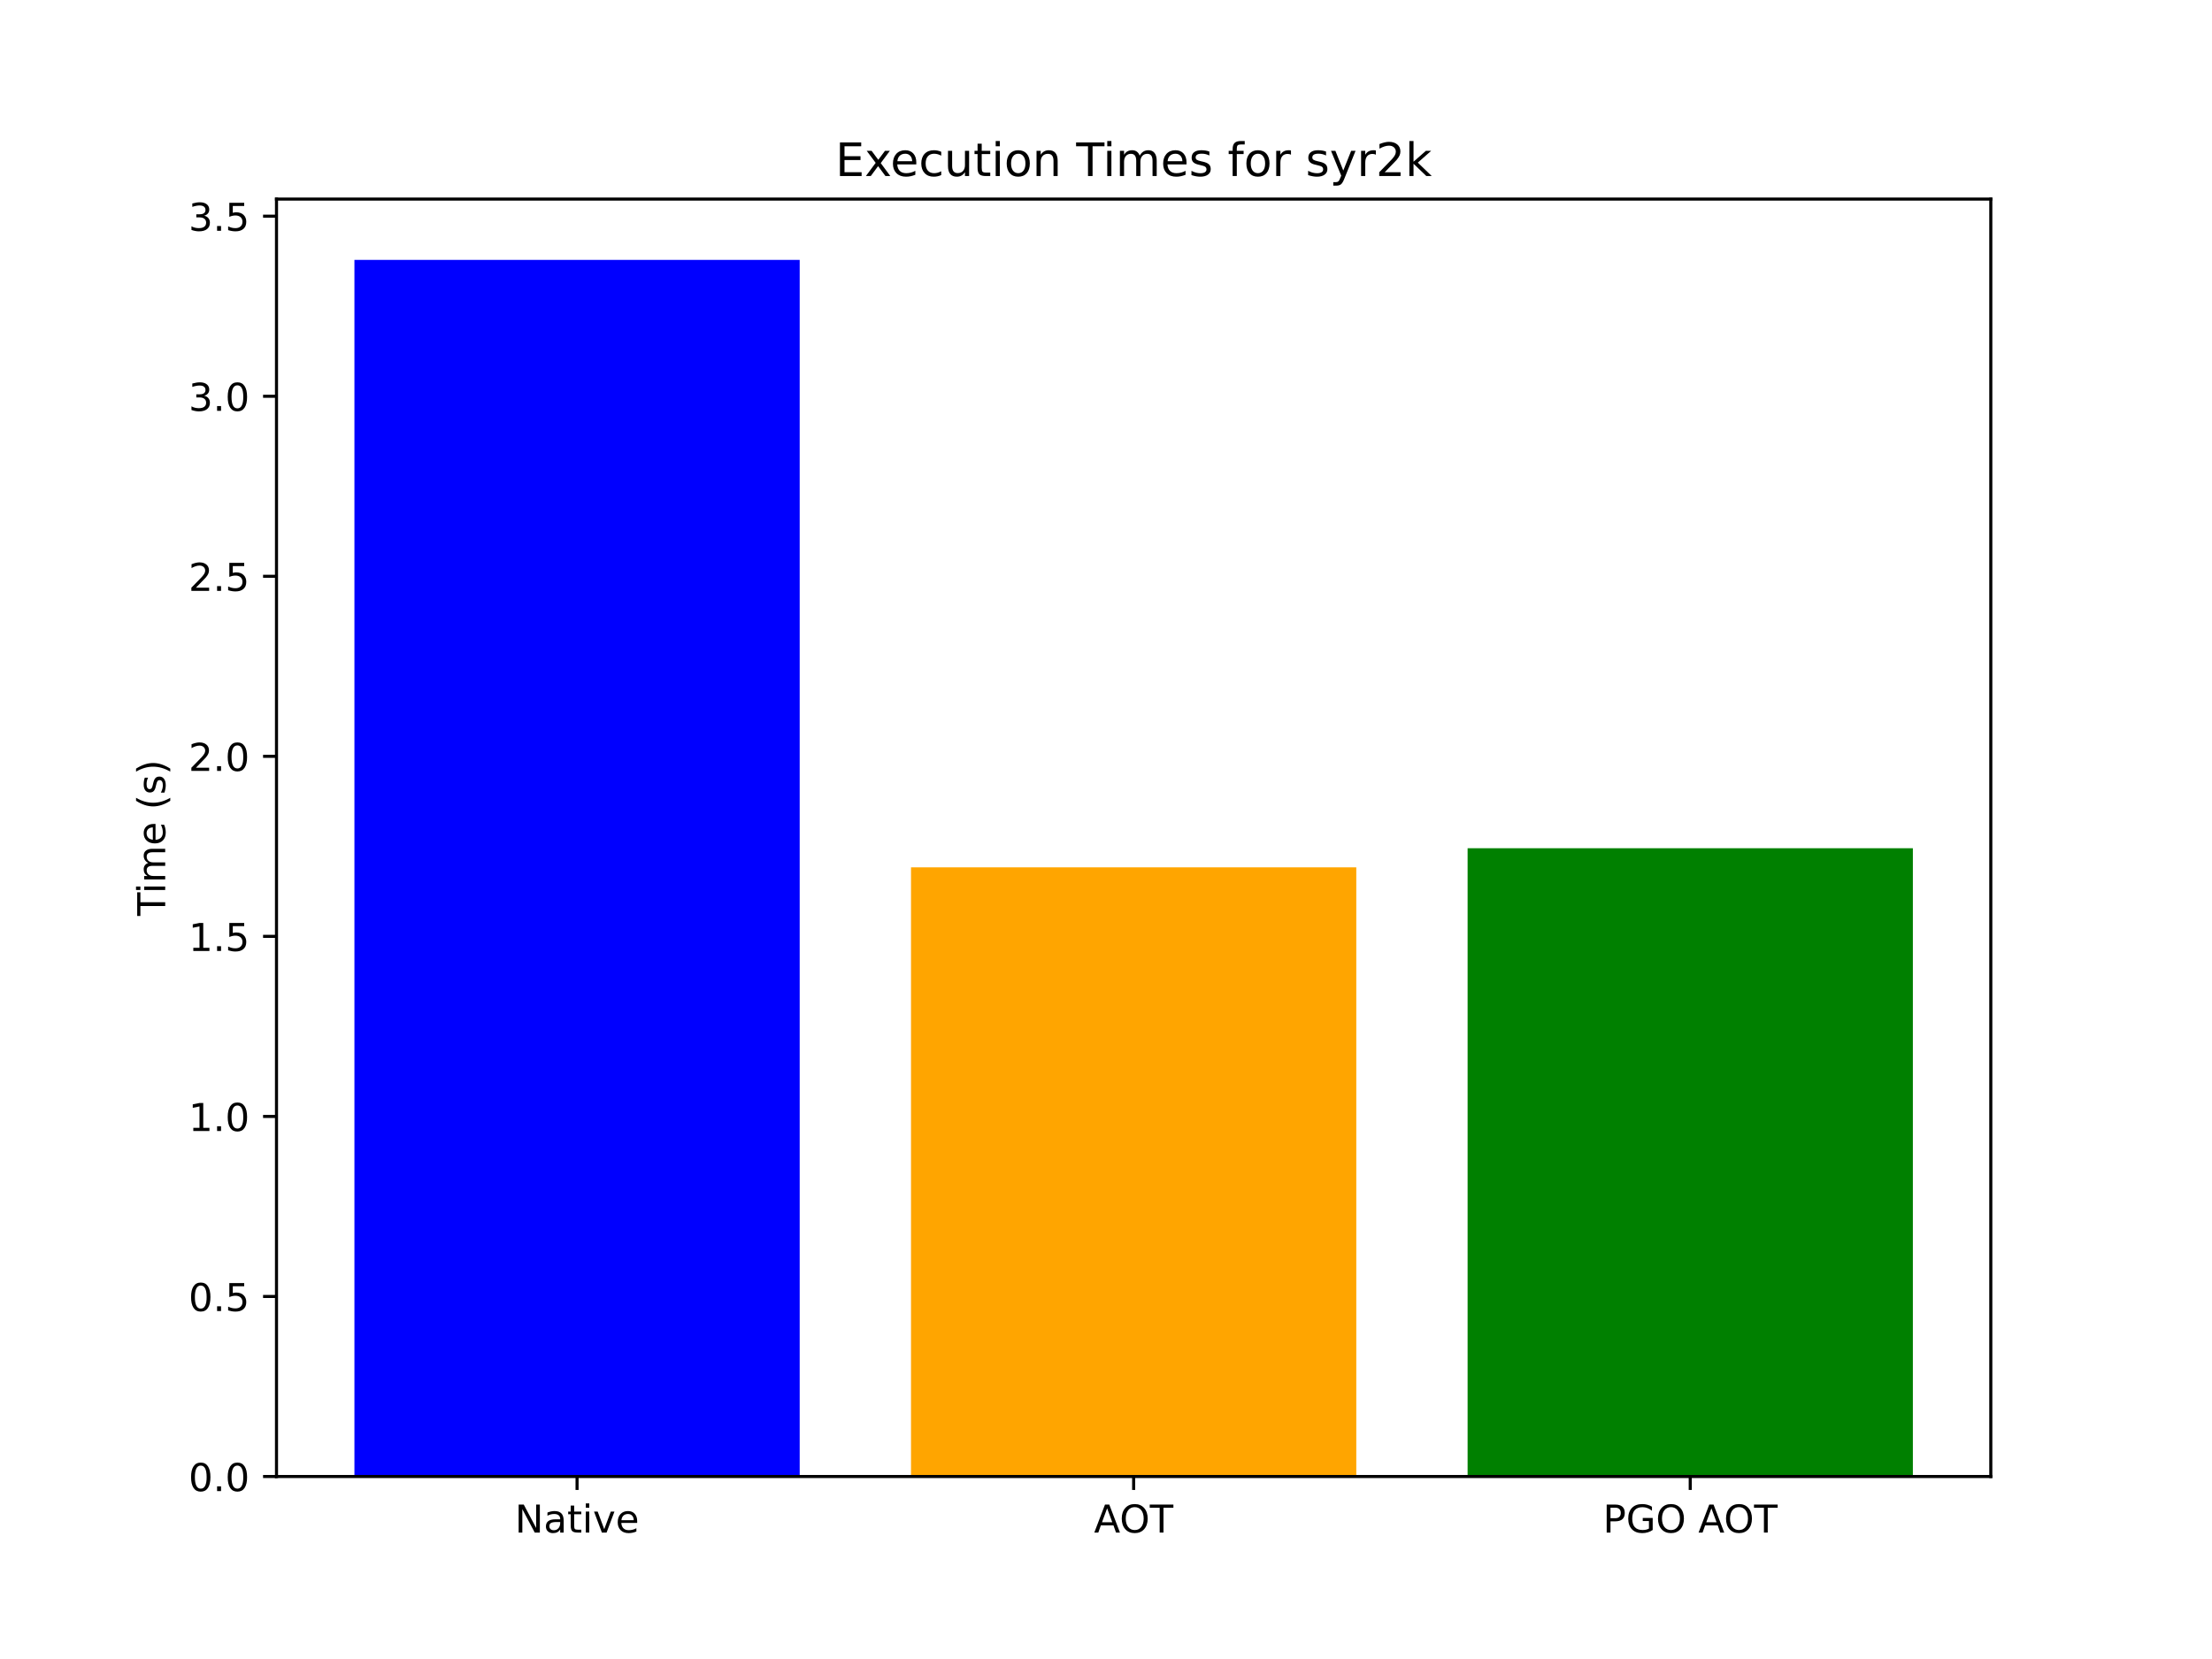
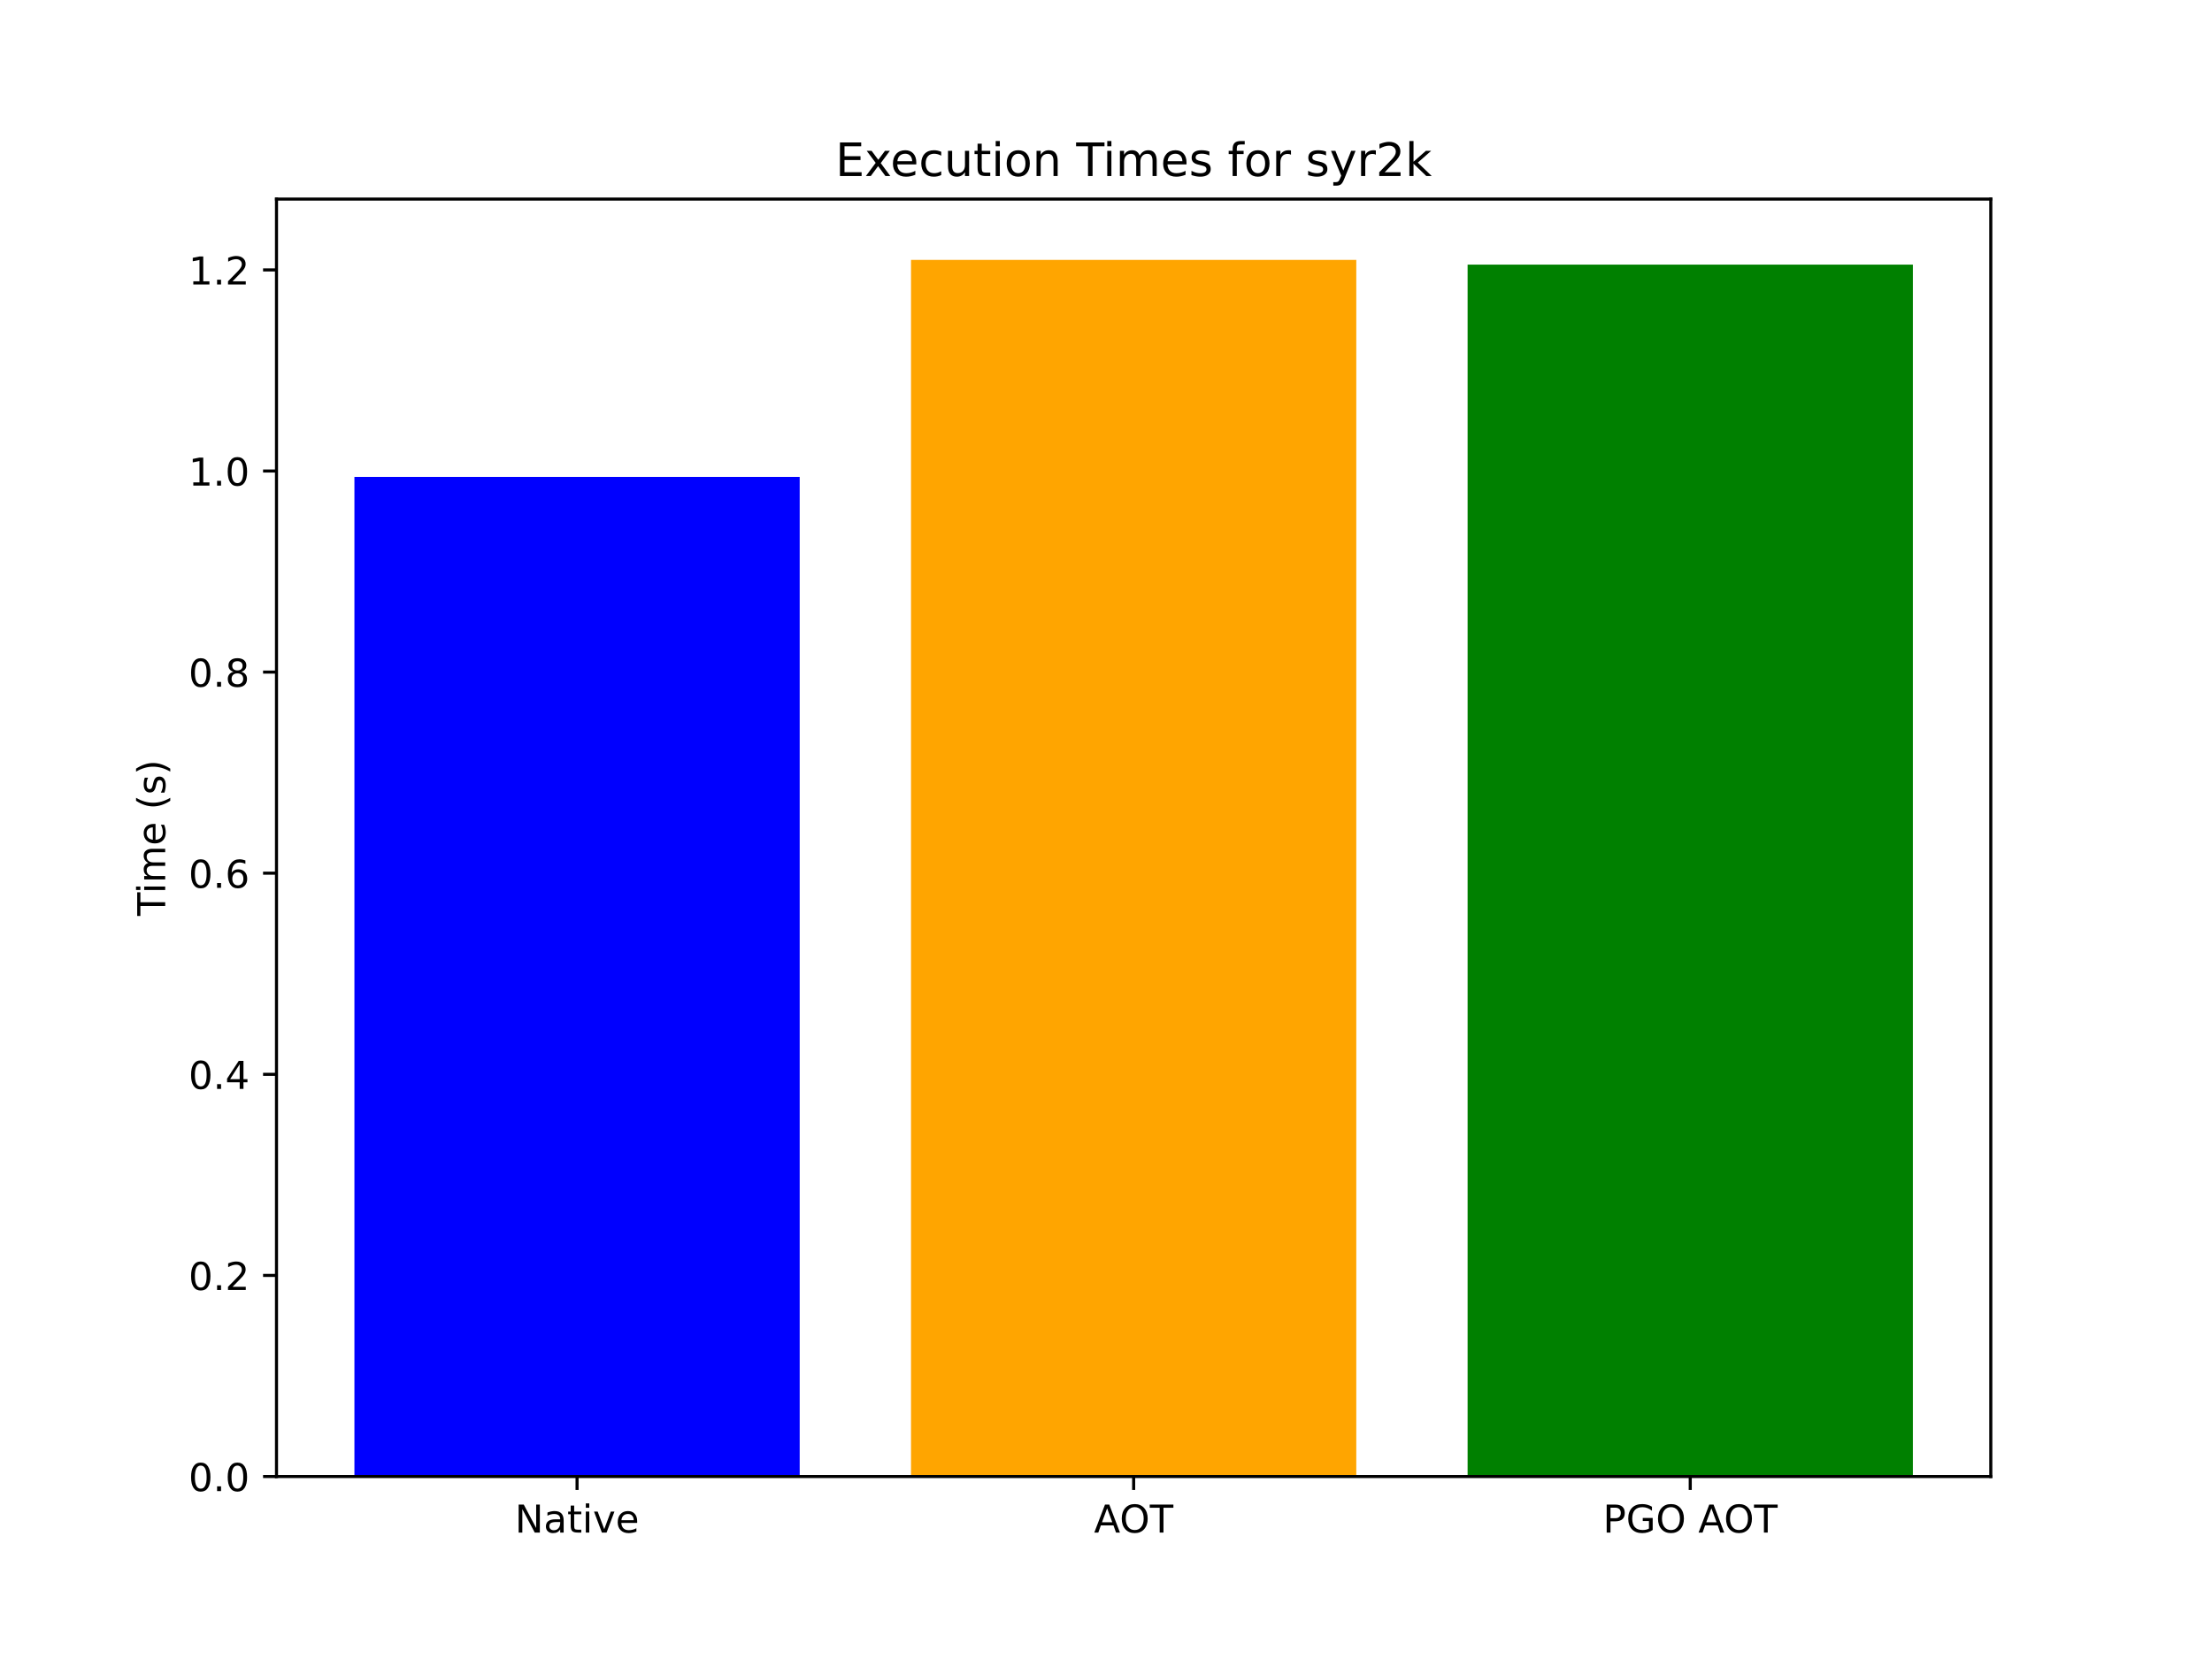
<svg xmlns="http://www.w3.org/2000/svg" xmlns:xlink="http://www.w3.org/1999/xlink" width="576pt" height="432pt" viewBox="0 0 576 432" version="1.1">
  <defs>
    <style type="text/css">*{stroke-linejoin: round; stroke-linecap: butt}</style>
  </defs>
  <g id="figure_1">
    <g id="patch_1">
      <path d="M 0 432  L 576 432  L 576 0  L 0 0  z " style="fill: #ffffff" />
    </g>
    <g id="axes_1">
      <g id="patch_2">
        <path d="M 72 384.48  L 518.4 384.48  L 518.4 51.84  L 72 51.84  z " style="fill: #ffffff" />
      </g>
      <g id="patch_3">
-         <path d="M 92.291 384.48  L 208.239 384.48  L 208.239 67.68  L 92.291 67.68  z " clip-path="url(#p17c6c49177)" style="fill: #0000ff" />
+         <path d="M 92.291 384.48  L 208.239 384.48  L 208.239 124.187  L 92.291 124.187  z " clip-path="url(#p1474cf1e9e)" style="fill: #0000ff" />
      </g>
      <g id="patch_4">
-         <path d="M 237.226 384.48  L 353.174 384.48  L 353.174 225.851  L 237.226 225.851  z " clip-path="url(#p17c6c49177)" style="fill: #ffa500" />
+         <path d="M 237.226 384.48  L 353.174 384.48  L 353.174 67.68  L 237.226 67.68  z " clip-path="url(#p1474cf1e9e)" style="fill: #ffa500" />
      </g>
      <g id="patch_5">
-         <path d="M 382.161 384.48  L 498.109 384.48  L 498.109 220.879  L 382.161 220.879  z " clip-path="url(#p17c6c49177)" style="fill: #008000" />
+         <path d="M 382.161 384.48  L 498.109 384.48  L 498.109 68.909  L 382.161 68.909  z " clip-path="url(#p1474cf1e9e)" style="fill: #008000" />
      </g>
      <g id="matplotlib.axis_1">
        <g id="xtick_1">
          <g id="line2d_1">
            <defs>
-               <path id="mf8af2e9cf0" d="M 0 0  L 0 3.5  " style="stroke: #000000; stroke-width: 0.8" />
+               <path id="mf95acb6f7e" d="M 0 0  L 0 3.5  " style="stroke: #000000; stroke-width: 0.8" />
            </defs>
            <g>
-               <use xlink:href="#mf8af2e9cf0" x="150.265" y="384.48" style="stroke: #000000; stroke-width: 0.8" />
+               <use xlink:href="#mf95acb6f7e" x="150.265" y="384.48" style="stroke: #000000; stroke-width: 0.8" />
            </g>
          </g>
          <g id="text_1">
            <g transform="translate(134.0751 399.0784) scale(0.1 -0.1)">
              <defs>
                <path id="DejaVuSans-4e" d="M 628 4666  L 1478 4666  L 3547 763  L 3547 4666  L 4159 4666  L 4159 0  L 3309 0  L 1241 3903  L 1241 0  L 628 0  L 628 4666  z " transform="scale(0.015625)" />
                <path id="DejaVuSans-61" d="M 2194 1759  Q 1497 1759 1228 1600  Q 959 1441 959 1056  Q 959 750 1161 570  Q 1363 391 1709 391  Q 2188 391 2477 730  Q 2766 1069 2766 1631  L 2766 1759  L 2194 1759  z M 3341 1997  L 3341 0  L 2766 0  L 2766 531  Q 2569 213 2275 61  Q 1981 -91 1556 -91  Q 1019 -91 701 211  Q 384 513 384 1019  Q 384 1609 779 1909  Q 1175 2209 1959 2209  L 2766 2209  L 2766 2266  Q 2766 2663 2505 2880  Q 2244 3097 1772 3097  Q 1472 3097 1187 3025  Q 903 2953 641 2809  L 641 3341  Q 956 3463 1253 3523  Q 1550 3584 1831 3584  Q 2591 3584 2966 3190  Q 3341 2797 3341 1997  z " transform="scale(0.015625)" />
                <path id="DejaVuSans-74" d="M 1172 4494  L 1172 3500  L 2356 3500  L 2356 3053  L 1172 3053  L 1172 1153  Q 1172 725 1289 603  Q 1406 481 1766 481  L 2356 481  L 2356 0  L 1766 0  Q 1100 0 847 248  Q 594 497 594 1153  L 594 3053  L 172 3053  L 172 3500  L 594 3500  L 594 4494  L 1172 4494  z " transform="scale(0.015625)" />
                <path id="DejaVuSans-69" d="M 603 3500  L 1178 3500  L 1178 0  L 603 0  L 603 3500  z M 603 4863  L 1178 4863  L 1178 4134  L 603 4134  L 603 4863  z " transform="scale(0.015625)" />
                <path id="DejaVuSans-76" d="M 191 3500  L 800 3500  L 1894 563  L 2988 3500  L 3597 3500  L 2284 0  L 1503 0  L 191 3500  z " transform="scale(0.015625)" />
                <path id="DejaVuSans-65" d="M 3597 1894  L 3597 1613  L 953 1613  Q 991 1019 1311 708  Q 1631 397 2203 397  Q 2534 397 2845 478  Q 3156 559 3463 722  L 3463 178  Q 3153 47 2828 -22  Q 2503 -91 2169 -91  Q 1331 -91 842 396  Q 353 884 353 1716  Q 353 2575 817 3079  Q 1281 3584 2069 3584  Q 2775 3584 3186 3129  Q 3597 2675 3597 1894  z M 3022 2063  Q 3016 2534 2758 2815  Q 2500 3097 2075 3097  Q 1594 3097 1305 2825  Q 1016 2553 972 2059  L 3022 2063  z " transform="scale(0.015625)" />
              </defs>
              <use xlink:href="#DejaVuSans-4e" />
              <use xlink:href="#DejaVuSans-61" transform="translate(74.80469 0)" />
              <use xlink:href="#DejaVuSans-74" transform="translate(136.084 0)" />
              <use xlink:href="#DejaVuSans-69" transform="translate(175.293 0)" />
              <use xlink:href="#DejaVuSans-76" transform="translate(203.0762 0)" />
              <use xlink:href="#DejaVuSans-65" transform="translate(262.2559 0)" />
            </g>
          </g>
        </g>
        <g id="xtick_2">
          <g id="line2d_2">
            <g>
-               <use xlink:href="#mf8af2e9cf0" x="295.2" y="384.48" style="stroke: #000000; stroke-width: 0.8" />
+               <use xlink:href="#mf95acb6f7e" x="295.2" y="384.48" style="stroke: #000000; stroke-width: 0.8" />
            </g>
          </g>
          <g id="text_2">
            <g transform="translate(284.8773 399.0784) scale(0.1 -0.1)">
              <defs>
                <path id="DejaVuSans-41" d="M 2188 4044  L 1331 1722  L 3047 1722  L 2188 4044  z M 1831 4666  L 2547 4666  L 4325 0  L 3669 0  L 3244 1197  L 1141 1197  L 716 0  L 50 0  L 1831 4666  z " transform="scale(0.015625)" />
                <path id="DejaVuSans-4f" d="M 2522 4238  Q 1834 4238 1429 3725  Q 1025 3213 1025 2328  Q 1025 1447 1429 934  Q 1834 422 2522 422  Q 3209 422 3611 934  Q 4013 1447 4013 2328  Q 4013 3213 3611 3725  Q 3209 4238 2522 4238  z M 2522 4750  Q 3503 4750 4090 4092  Q 4678 3434 4678 2328  Q 4678 1225 4090 567  Q 3503 -91 2522 -91  Q 1538 -91 948 565  Q 359 1222 359 2328  Q 359 3434 948 4092  Q 1538 4750 2522 4750  z " transform="scale(0.015625)" />
                <path id="DejaVuSans-54" d="M -19 4666  L 3928 4666  L 3928 4134  L 2272 4134  L 2272 0  L 1638 0  L 1638 4134  L -19 4134  L -19 4666  z " transform="scale(0.015625)" />
              </defs>
              <use xlink:href="#DejaVuSans-41" />
              <use xlink:href="#DejaVuSans-4f" transform="translate(66.6582 0)" />
              <use xlink:href="#DejaVuSans-54" transform="translate(145.3691 0)" />
            </g>
          </g>
        </g>
        <g id="xtick_3">
          <g id="line2d_3">
            <g>
-               <use xlink:href="#mf8af2e9cf0" x="440.135" y="384.48" style="stroke: #000000; stroke-width: 0.8" />
+               <use xlink:href="#mf95acb6f7e" x="440.135" y="384.48" style="stroke: #000000; stroke-width: 0.8" />
            </g>
          </g>
          <g id="text_3">
            <g transform="translate(417.3983 399.0784) scale(0.1 -0.1)">
              <defs>
                <path id="DejaVuSans-50" d="M 1259 4147  L 1259 2394  L 2053 2394  Q 2494 2394 2734 2622  Q 2975 2850 2975 3272  Q 2975 3691 2734 3919  Q 2494 4147 2053 4147  L 1259 4147  z M 628 4666  L 2053 4666  Q 2838 4666 3239 4311  Q 3641 3956 3641 3272  Q 3641 2581 3239 2228  Q 2838 1875 2053 1875  L 1259 1875  L 1259 0  L 628 0  L 628 4666  z " transform="scale(0.015625)" />
                <path id="DejaVuSans-47" d="M 3809 666  L 3809 1919  L 2778 1919  L 2778 2438  L 4434 2438  L 4434 434  Q 4069 175 3628 42  Q 3188 -91 2688 -91  Q 1594 -91 976 548  Q 359 1188 359 2328  Q 359 3472 976 4111  Q 1594 4750 2688 4750  Q 3144 4750 3555 4637  Q 3966 4525 4313 4306  L 4313 3634  Q 3963 3931 3569 4081  Q 3175 4231 2741 4231  Q 1884 4231 1454 3753  Q 1025 3275 1025 2328  Q 1025 1384 1454 906  Q 1884 428 2741 428  Q 3075 428 3337 486  Q 3600 544 3809 666  z " transform="scale(0.015625)" />
                <path id="DejaVuSans-20" transform="scale(0.015625)" />
              </defs>
              <use xlink:href="#DejaVuSans-50" />
              <use xlink:href="#DejaVuSans-47" transform="translate(60.30273 0)" />
              <use xlink:href="#DejaVuSans-4f" transform="translate(137.793 0)" />
              <use xlink:href="#DejaVuSans-20" transform="translate(216.5039 0)" />
              <use xlink:href="#DejaVuSans-41" transform="translate(248.291 0)" />
              <use xlink:href="#DejaVuSans-4f" transform="translate(314.9492 0)" />
              <use xlink:href="#DejaVuSans-54" transform="translate(393.6602 0)" />
            </g>
          </g>
        </g>
      </g>
      <g id="matplotlib.axis_2">
        <g id="ytick_1">
          <g id="line2d_4">
            <defs>
-               <path id="mf513f06201" d="M 0 0  L -3.5 0  " style="stroke: #000000; stroke-width: 0.8" />
+               <path id="m8fadfae48a" d="M 0 0  L -3.5 0  " style="stroke: #000000; stroke-width: 0.8" />
            </defs>
            <g>
-               <use xlink:href="#mf513f06201" x="72" y="384.48" style="stroke: #000000; stroke-width: 0.8" />
+               <use xlink:href="#m8fadfae48a" x="72" y="384.48" style="stroke: #000000; stroke-width: 0.8" />
            </g>
          </g>
          <g id="text_4">
            <g transform="translate(49.09687 388.2792) scale(0.1 -0.1)">
              <defs>
                <path id="DejaVuSans-30" d="M 2034 4250  Q 1547 4250 1301 3770  Q 1056 3291 1056 2328  Q 1056 1369 1301 889  Q 1547 409 2034 409  Q 2525 409 2770 889  Q 3016 1369 3016 2328  Q 3016 3291 2770 3770  Q 2525 4250 2034 4250  z M 2034 4750  Q 2819 4750 3233 4129  Q 3647 3509 3647 2328  Q 3647 1150 3233 529  Q 2819 -91 2034 -91  Q 1250 -91 836 529  Q 422 1150 422 2328  Q 422 3509 836 4129  Q 1250 4750 2034 4750  z " transform="scale(0.015625)" />
                <path id="DejaVuSans-2e" d="M 684 794  L 1344 794  L 1344 0  L 684 0  L 684 794  z " transform="scale(0.015625)" />
              </defs>
              <use xlink:href="#DejaVuSans-30" />
              <use xlink:href="#DejaVuSans-2e" transform="translate(63.62305 0)" />
              <use xlink:href="#DejaVuSans-30" transform="translate(95.41016 0)" />
            </g>
          </g>
        </g>
        <g id="ytick_2">
          <g id="line2d_5">
            <g>
-               <use xlink:href="#mf513f06201" x="72" y="337.597" style="stroke: #000000; stroke-width: 0.8" />
+               <use xlink:href="#m8fadfae48a" x="72" y="332.114" style="stroke: #000000; stroke-width: 0.8" />
            </g>
          </g>
          <g id="text_5">
-             <g transform="translate(49.09687 341.396) scale(0.1 -0.1)">
-               <defs>
-                 <path id="DejaVuSans-35" d="M 691 4666  L 3169 4666  L 3169 4134  L 1269 4134  L 1269 2991  Q 1406 3038 1543 3061  Q 1681 3084 1819 3084  Q 2600 3084 3056 2656  Q 3513 2228 3513 1497  Q 3513 744 3044 326  Q 2575 -91 1722 -91  Q 1428 -91 1123 -41  Q 819 9 494 109  L 494 744  Q 775 591 1075 516  Q 1375 441 1709 441  Q 2250 441 2565 725  Q 2881 1009 2881 1497  Q 2881 1984 2565 2268  Q 2250 2553 1709 2553  Q 1456 2553 1204 2497  Q 953 2441 691 2322  L 691 4666  z " transform="scale(0.015625)" />
-               </defs>
-               <use xlink:href="#DejaVuSans-30" />
-               <use xlink:href="#DejaVuSans-2e" transform="translate(63.62305 0)" />
-               <use xlink:href="#DejaVuSans-35" transform="translate(95.41016 0)" />
+             <g transform="translate(49.09687 335.9128) scale(0.1 -0.1)">
+               <defs>
+                 <path id="DejaVuSans-32" d="M 1228 531  L 3431 531  L 3431 0  L 469 0  L 469 531  Q 828 903 1448 1529  Q 2069 2156 2228 2338  Q 2531 2678 2651 2914  Q 2772 3150 2772 3378  Q 2772 3750 2511 3984  Q 2250 4219 1831 4219  Q 1534 4219 1204 4116  Q 875 4013 500 3803  L 500 4441  Q 881 4594 1212 4672  Q 1544 4750 1819 4750  Q 2544 4750 2975 4387  Q 3406 4025 3406 3419  Q 3406 3131 3298 2873  Q 3191 2616 2906 2266  Q 2828 2175 2409 1742  Q 1991 1309 1228 531  z " transform="scale(0.015625)" />
+               </defs>
+               <use xlink:href="#DejaVuSans-30" />
+               <use xlink:href="#DejaVuSans-2e" transform="translate(63.62305 0)" />
+               <use xlink:href="#DejaVuSans-32" transform="translate(95.41016 0)" />
            </g>
          </g>
        </g>
        <g id="ytick_3">
          <g id="line2d_6">
            <g>
-               <use xlink:href="#mf513f06201" x="72" y="290.714" style="stroke: #000000; stroke-width: 0.8" />
+               <use xlink:href="#m8fadfae48a" x="72" y="279.747" style="stroke: #000000; stroke-width: 0.8" />
            </g>
          </g>
          <g id="text_6">
-             <g transform="translate(49.09687 294.5128) scale(0.1 -0.1)">
-               <defs>
-                 <path id="DejaVuSans-31" d="M 794 531  L 1825 531  L 1825 4091  L 703 3866  L 703 4441  L 1819 4666  L 2450 4666  L 2450 531  L 3481 531  L 3481 0  L 794 0  L 794 531  z " transform="scale(0.015625)" />
-               </defs>
-               <use xlink:href="#DejaVuSans-31" />
-               <use xlink:href="#DejaVuSans-2e" transform="translate(63.62305 0)" />
-               <use xlink:href="#DejaVuSans-30" transform="translate(95.41016 0)" />
+             <g transform="translate(49.09687 283.5465) scale(0.1 -0.1)">
+               <defs>
+                 <path id="DejaVuSans-34" d="M 2419 4116  L 825 1625  L 2419 1625  L 2419 4116  z M 2253 4666  L 3047 4666  L 3047 1625  L 3713 1625  L 3713 1100  L 3047 1100  L 3047 0  L 2419 0  L 2419 1100  L 313 1100  L 313 1709  L 2253 4666  z " transform="scale(0.015625)" />
+               </defs>
+               <use xlink:href="#DejaVuSans-30" />
+               <use xlink:href="#DejaVuSans-2e" transform="translate(63.62305 0)" />
+               <use xlink:href="#DejaVuSans-34" transform="translate(95.41016 0)" />
            </g>
          </g>
        </g>
        <g id="ytick_4">
          <g id="line2d_7">
            <g>
-               <use xlink:href="#mf513f06201" x="72" y="243.83" style="stroke: #000000; stroke-width: 0.8" />
+               <use xlink:href="#m8fadfae48a" x="72" y="227.381" style="stroke: #000000; stroke-width: 0.8" />
            </g>
          </g>
          <g id="text_7">
-             <g transform="translate(49.09687 247.6295) scale(0.1 -0.1)">
-               <use xlink:href="#DejaVuSans-31" />
-               <use xlink:href="#DejaVuSans-2e" transform="translate(63.62305 0)" />
-               <use xlink:href="#DejaVuSans-35" transform="translate(95.41016 0)" />
+             <g transform="translate(49.09687 231.1801) scale(0.1 -0.1)">
+               <defs>
+                 <path id="DejaVuSans-36" d="M 2113 2584  Q 1688 2584 1439 2293  Q 1191 2003 1191 1497  Q 1191 994 1439 701  Q 1688 409 2113 409  Q 2538 409 2786 701  Q 3034 994 3034 1497  Q 3034 2003 2786 2293  Q 2538 2584 2113 2584  z M 3366 4563  L 3366 3988  Q 3128 4100 2886 4159  Q 2644 4219 2406 4219  Q 1781 4219 1451 3797  Q 1122 3375 1075 2522  Q 1259 2794 1537 2939  Q 1816 3084 2150 3084  Q 2853 3084 3261 2657  Q 3669 2231 3669 1497  Q 3669 778 3244 343  Q 2819 -91 2113 -91  Q 1303 -91 875 529  Q 447 1150 447 2328  Q 447 3434 972 4092  Q 1497 4750 2381 4750  Q 2619 4750 2861 4703  Q 3103 4656 3366 4563  z " transform="scale(0.015625)" />
+               </defs>
+               <use xlink:href="#DejaVuSans-30" />
+               <use xlink:href="#DejaVuSans-2e" transform="translate(63.62305 0)" />
+               <use xlink:href="#DejaVuSans-36" transform="translate(95.41016 0)" />
            </g>
          </g>
        </g>
        <g id="ytick_5">
          <g id="line2d_8">
            <g>
-               <use xlink:href="#mf513f06201" x="72" y="196.947" style="stroke: #000000; stroke-width: 0.8" />
+               <use xlink:href="#m8fadfae48a" x="72" y="175.015" style="stroke: #000000; stroke-width: 0.8" />
            </g>
          </g>
          <g id="text_8">
-             <g transform="translate(49.09687 200.7463) scale(0.1 -0.1)">
-               <defs>
-                 <path id="DejaVuSans-32" d="M 1228 531  L 3431 531  L 3431 0  L 469 0  L 469 531  Q 828 903 1448 1529  Q 2069 2156 2228 2338  Q 2531 2678 2651 2914  Q 2772 3150 2772 3378  Q 2772 3750 2511 3984  Q 2250 4219 1831 4219  Q 1534 4219 1204 4116  Q 875 4013 500 3803  L 500 4441  Q 881 4594 1212 4672  Q 1544 4750 1819 4750  Q 2544 4750 2975 4387  Q 3406 4025 3406 3419  Q 3406 3131 3298 2873  Q 3191 2616 2906 2266  Q 2828 2175 2409 1742  Q 1991 1309 1228 531  z " transform="scale(0.015625)" />
-               </defs>
-               <use xlink:href="#DejaVuSans-32" />
-               <use xlink:href="#DejaVuSans-2e" transform="translate(63.62305 0)" />
-               <use xlink:href="#DejaVuSans-30" transform="translate(95.41016 0)" />
+             <g transform="translate(49.09687 178.8137) scale(0.1 -0.1)">
+               <defs>
+                 <path id="DejaVuSans-38" d="M 2034 2216  Q 1584 2216 1326 1975  Q 1069 1734 1069 1313  Q 1069 891 1326 650  Q 1584 409 2034 409  Q 2484 409 2743 651  Q 3003 894 3003 1313  Q 3003 1734 2745 1975  Q 2488 2216 2034 2216  z M 1403 2484  Q 997 2584 770 2862  Q 544 3141 544 3541  Q 544 4100 942 4425  Q 1341 4750 2034 4750  Q 2731 4750 3128 4425  Q 3525 4100 3525 3541  Q 3525 3141 3298 2862  Q 3072 2584 2669 2484  Q 3125 2378 3379 2068  Q 3634 1759 3634 1313  Q 3634 634 3220 271  Q 2806 -91 2034 -91  Q 1263 -91 848 271  Q 434 634 434 1313  Q 434 1759 690 2068  Q 947 2378 1403 2484  z M 1172 3481  Q 1172 3119 1398 2916  Q 1625 2713 2034 2713  Q 2441 2713 2670 2916  Q 2900 3119 2900 3481  Q 2900 3844 2670 4047  Q 2441 4250 2034 4250  Q 1625 4250 1398 4047  Q 1172 3844 1172 3481  z " transform="scale(0.015625)" />
+               </defs>
+               <use xlink:href="#DejaVuSans-30" />
+               <use xlink:href="#DejaVuSans-2e" transform="translate(63.62305 0)" />
+               <use xlink:href="#DejaVuSans-38" transform="translate(95.41016 0)" />
            </g>
          </g>
        </g>
        <g id="ytick_6">
          <g id="line2d_9">
            <g>
-               <use xlink:href="#mf513f06201" x="72" y="150.064" style="stroke: #000000; stroke-width: 0.8" />
+               <use xlink:href="#m8fadfae48a" x="72" y="122.648" style="stroke: #000000; stroke-width: 0.8" />
            </g>
          </g>
          <g id="text_9">
-             <g transform="translate(49.09687 153.8631) scale(0.1 -0.1)">
-               <use xlink:href="#DejaVuSans-32" />
-               <use xlink:href="#DejaVuSans-2e" transform="translate(63.62305 0)" />
-               <use xlink:href="#DejaVuSans-35" transform="translate(95.41016 0)" />
+             <g transform="translate(49.09687 126.4474) scale(0.1 -0.1)">
+               <defs>
+                 <path id="DejaVuSans-31" d="M 794 531  L 1825 531  L 1825 4091  L 703 3866  L 703 4441  L 1819 4666  L 2450 4666  L 2450 531  L 3481 531  L 3481 0  L 794 0  L 794 531  z " transform="scale(0.015625)" />
+               </defs>
+               <use xlink:href="#DejaVuSans-31" />
+               <use xlink:href="#DejaVuSans-2e" transform="translate(63.62305 0)" />
+               <use xlink:href="#DejaVuSans-30" transform="translate(95.41016 0)" />
            </g>
          </g>
        </g>
        <g id="ytick_7">
          <g id="line2d_10">
            <g>
-               <use xlink:href="#mf513f06201" x="72" y="103.181" style="stroke: #000000; stroke-width: 0.8" />
+               <use xlink:href="#m8fadfae48a" x="72" y="70.282" style="stroke: #000000; stroke-width: 0.8" />
            </g>
          </g>
          <g id="text_10">
-             <g transform="translate(49.09687 106.9799) scale(0.1 -0.1)">
-               <defs>
-                 <path id="DejaVuSans-33" d="M 2597 2516  Q 3050 2419 3304 2112  Q 3559 1806 3559 1356  Q 3559 666 3084 287  Q 2609 -91 1734 -91  Q 1441 -91 1130 -33  Q 819 25 488 141  L 488 750  Q 750 597 1062 519  Q 1375 441 1716 441  Q 2309 441 2620 675  Q 2931 909 2931 1356  Q 2931 1769 2642 2001  Q 2353 2234 1838 2234  L 1294 2234  L 1294 2753  L 1863 2753  Q 2328 2753 2575 2939  Q 2822 3125 2822 3475  Q 2822 3834 2567 4026  Q 2313 4219 1838 4219  Q 1578 4219 1281 4162  Q 984 4106 628 3988  L 628 4550  Q 988 4650 1302 4700  Q 1616 4750 1894 4750  Q 2613 4750 3031 4423  Q 3450 4097 3450 3541  Q 3450 3153 3228 2886  Q 3006 2619 2597 2516  z " transform="scale(0.015625)" />
-               </defs>
-               <use xlink:href="#DejaVuSans-33" />
-               <use xlink:href="#DejaVuSans-2e" transform="translate(63.62305 0)" />
-               <use xlink:href="#DejaVuSans-30" transform="translate(95.41016 0)" />
-             </g>
-           </g>
-         </g>
-         <g id="ytick_8">
-           <g id="line2d_11">
-             <g>
-               <use xlink:href="#mf513f06201" x="72" y="56.297" style="stroke: #000000; stroke-width: 0.8" />
-             </g>
-           </g>
-           <g id="text_11">
-             <g transform="translate(49.09687 60.09663) scale(0.1 -0.1)">
-               <use xlink:href="#DejaVuSans-33" />
-               <use xlink:href="#DejaVuSans-2e" transform="translate(63.62305 0)" />
-               <use xlink:href="#DejaVuSans-35" transform="translate(95.41016 0)" />
-             </g>
-           </g>
-         </g>
-         <g id="text_12">
+             <g transform="translate(49.09687 74.081) scale(0.1 -0.1)">
+               <use xlink:href="#DejaVuSans-31" />
+               <use xlink:href="#DejaVuSans-2e" transform="translate(63.62305 0)" />
+               <use xlink:href="#DejaVuSans-32" transform="translate(95.41016 0)" />
+             </g>
+           </g>
+         </g>
+         <g id="text_11">
          <g transform="translate(43.01719 238.4889) rotate(-90) scale(0.1 -0.1)">
            <defs>
              <path id="DejaVuSans-6d" d="M 3328 2828  Q 3544 3216 3844 3400  Q 4144 3584 4550 3584  Q 5097 3584 5394 3201  Q 5691 2819 5691 2113  L 5691 0  L 5113 0  L 5113 2094  Q 5113 2597 4934 2840  Q 4756 3084 4391 3084  Q 3944 3084 3684 2787  Q 3425 2491 3425 1978  L 3425 0  L 2847 0  L 2847 2094  Q 2847 2600 2669 2842  Q 2491 3084 2119 3084  Q 1678 3084 1418 2786  Q 1159 2488 1159 1978  L 1159 0  L 581 0  L 581 3500  L 1159 3500  L 1159 2956  Q 1356 3278 1631 3431  Q 1906 3584 2284 3584  Q 2666 3584 2933 3390  Q 3200 3197 3328 2828  z " transform="scale(0.015625)" />
              <path id="DejaVuSans-28" d="M 1984 4856  Q 1566 4138 1362 3434  Q 1159 2731 1159 2009  Q 1159 1288 1364 580  Q 1569 -128 1984 -844  L 1484 -844  Q 1016 -109 783 600  Q 550 1309 550 2009  Q 550 2706 781 3412  Q 1013 4119 1484 4856  L 1984 4856  z " transform="scale(0.015625)" />
              <path id="DejaVuSans-73" d="M 2834 3397  L 2834 2853  Q 2591 2978 2328 3040  Q 2066 3103 1784 3103  Q 1356 3103 1142 2972  Q 928 2841 928 2578  Q 928 2378 1081 2264  Q 1234 2150 1697 2047  L 1894 2003  Q 2506 1872 2764 1633  Q 3022 1394 3022 966  Q 3022 478 2636 193  Q 2250 -91 1575 -91  Q 1294 -91 989 -36  Q 684 19 347 128  L 347 722  Q 666 556 975 473  Q 1284 391 1588 391  Q 1994 391 2212 530  Q 2431 669 2431 922  Q 2431 1156 2273 1281  Q 2116 1406 1581 1522  L 1381 1569  Q 847 1681 609 1914  Q 372 2147 372 2553  Q 372 3047 722 3315  Q 1072 3584 1716 3584  Q 2034 3584 2315 3537  Q 2597 3491 2834 3397  z " transform="scale(0.015625)" />
              <path id="DejaVuSans-29" d="M 513 4856  L 1013 4856  Q 1481 4119 1714 3412  Q 1947 2706 1947 2009  Q 1947 1309 1714 600  Q 1481 -109 1013 -844  L 513 -844  Q 928 -128 1133 580  Q 1338 1288 1338 2009  Q 1338 2731 1133 3434  Q 928 4138 513 4856  z " transform="scale(0.015625)" />
            </defs>
            <use xlink:href="#DejaVuSans-54" />
            <use xlink:href="#DejaVuSans-69" transform="translate(57.95898 0)" />
            <use xlink:href="#DejaVuSans-6d" transform="translate(85.74219 0)" />
            <use xlink:href="#DejaVuSans-65" transform="translate(183.1543 0)" />
            <use xlink:href="#DejaVuSans-20" transform="translate(244.6777 0)" />
            <use xlink:href="#DejaVuSans-28" transform="translate(276.4648 0)" />
            <use xlink:href="#DejaVuSans-73" transform="translate(315.4785 0)" />
            <use xlink:href="#DejaVuSans-29" transform="translate(367.5781 0)" />
          </g>
        </g>
      </g>
      <g id="patch_6">
        <path d="M 72 384.48  L 72 51.84  " style="fill: none; stroke: #000000; stroke-width: 0.8; stroke-linejoin: miter; stroke-linecap: square" />
      </g>
      <g id="patch_7">
        <path d="M 518.4 384.48  L 518.4 51.84  " style="fill: none; stroke: #000000; stroke-width: 0.8; stroke-linejoin: miter; stroke-linecap: square" />
      </g>
      <g id="patch_8">
        <path d="M 72 384.48  L 518.4 384.48  " style="fill: none; stroke: #000000; stroke-width: 0.8; stroke-linejoin: miter; stroke-linecap: square" />
      </g>
      <g id="patch_9">
        <path d="M 72 51.84  L 518.4 51.84  " style="fill: none; stroke: #000000; stroke-width: 0.8; stroke-linejoin: miter; stroke-linecap: square" />
      </g>
-       <g id="text_13">
+       <g id="text_12">
        <g transform="translate(217.5469 45.84) scale(0.12 -0.12)">
          <defs>
            <path id="DejaVuSans-45" d="M 628 4666  L 3578 4666  L 3578 4134  L 1259 4134  L 1259 2753  L 3481 2753  L 3481 2222  L 1259 2222  L 1259 531  L 3634 531  L 3634 0  L 628 0  L 628 4666  z " transform="scale(0.015625)" />
            <path id="DejaVuSans-78" d="M 3513 3500  L 2247 1797  L 3578 0  L 2900 0  L 1881 1375  L 863 0  L 184 0  L 1544 1831  L 300 3500  L 978 3500  L 1906 2253  L 2834 3500  L 3513 3500  z " transform="scale(0.015625)" />
            <path id="DejaVuSans-63" d="M 3122 3366  L 3122 2828  Q 2878 2963 2633 3030  Q 2388 3097 2138 3097  Q 1578 3097 1268 2742  Q 959 2388 959 1747  Q 959 1106 1268 751  Q 1578 397 2138 397  Q 2388 397 2633 464  Q 2878 531 3122 666  L 3122 134  Q 2881 22 2623 -34  Q 2366 -91 2075 -91  Q 1284 -91 818 406  Q 353 903 353 1747  Q 353 2603 823 3093  Q 1294 3584 2113 3584  Q 2378 3584 2631 3529  Q 2884 3475 3122 3366  z " transform="scale(0.015625)" />
            <path id="DejaVuSans-75" d="M 544 1381  L 544 3500  L 1119 3500  L 1119 1403  Q 1119 906 1312 657  Q 1506 409 1894 409  Q 2359 409 2629 706  Q 2900 1003 2900 1516  L 2900 3500  L 3475 3500  L 3475 0  L 2900 0  L 2900 538  Q 2691 219 2414 64  Q 2138 -91 1772 -91  Q 1169 -91 856 284  Q 544 659 544 1381  z M 1991 3584  L 1991 3584  z " transform="scale(0.015625)" />
            <path id="DejaVuSans-6f" d="M 1959 3097  Q 1497 3097 1228 2736  Q 959 2375 959 1747  Q 959 1119 1226 758  Q 1494 397 1959 397  Q 2419 397 2687 759  Q 2956 1122 2956 1747  Q 2956 2369 2687 2733  Q 2419 3097 1959 3097  z M 1959 3584  Q 2709 3584 3137 3096  Q 3566 2609 3566 1747  Q 3566 888 3137 398  Q 2709 -91 1959 -91  Q 1206 -91 779 398  Q 353 888 353 1747  Q 353 2609 779 3096  Q 1206 3584 1959 3584  z " transform="scale(0.015625)" />
            <path id="DejaVuSans-6e" d="M 3513 2113  L 3513 0  L 2938 0  L 2938 2094  Q 2938 2591 2744 2837  Q 2550 3084 2163 3084  Q 1697 3084 1428 2787  Q 1159 2491 1159 1978  L 1159 0  L 581 0  L 581 3500  L 1159 3500  L 1159 2956  Q 1366 3272 1645 3428  Q 1925 3584 2291 3584  Q 2894 3584 3203 3211  Q 3513 2838 3513 2113  z " transform="scale(0.015625)" />
            <path id="DejaVuSans-66" d="M 2375 4863  L 2375 4384  L 1825 4384  Q 1516 4384 1395 4259  Q 1275 4134 1275 3809  L 1275 3500  L 2222 3500  L 2222 3053  L 1275 3053  L 1275 0  L 697 0  L 697 3053  L 147 3053  L 147 3500  L 697 3500  L 697 3744  Q 697 4328 969 4595  Q 1241 4863 1831 4863  L 2375 4863  z " transform="scale(0.015625)" />
            <path id="DejaVuSans-72" d="M 2631 2963  Q 2534 3019 2420 3045  Q 2306 3072 2169 3072  Q 1681 3072 1420 2755  Q 1159 2438 1159 1844  L 1159 0  L 581 0  L 581 3500  L 1159 3500  L 1159 2956  Q 1341 3275 1631 3429  Q 1922 3584 2338 3584  Q 2397 3584 2469 3576  Q 2541 3569 2628 3553  L 2631 2963  z " transform="scale(0.015625)" />
            <path id="DejaVuSans-79" d="M 2059 -325  Q 1816 -950 1584 -1140  Q 1353 -1331 966 -1331  L 506 -1331  L 506 -850  L 844 -850  Q 1081 -850 1212 -737  Q 1344 -625 1503 -206  L 1606 56  L 191 3500  L 800 3500  L 1894 763  L 2988 3500  L 3597 3500  L 2059 -325  z " transform="scale(0.015625)" />
            <path id="DejaVuSans-6b" d="M 581 4863  L 1159 4863  L 1159 1991  L 2875 3500  L 3609 3500  L 1753 1863  L 3688 0  L 2938 0  L 1159 1709  L 1159 0  L 581 0  L 581 4863  z " transform="scale(0.015625)" />
          </defs>
          <use xlink:href="#DejaVuSans-45" />
          <use xlink:href="#DejaVuSans-78" transform="translate(63.18359 0)" />
          <use xlink:href="#DejaVuSans-65" transform="translate(119.2383 0)" />
          <use xlink:href="#DejaVuSans-63" transform="translate(180.7617 0)" />
          <use xlink:href="#DejaVuSans-75" transform="translate(235.7422 0)" />
          <use xlink:href="#DejaVuSans-74" transform="translate(299.1211 0)" />
          <use xlink:href="#DejaVuSans-69" transform="translate(338.3301 0)" />
          <use xlink:href="#DejaVuSans-6f" transform="translate(366.1133 0)" />
          <use xlink:href="#DejaVuSans-6e" transform="translate(427.2949 0)" />
          <use xlink:href="#DejaVuSans-20" transform="translate(490.6738 0)" />
          <use xlink:href="#DejaVuSans-54" transform="translate(522.4609 0)" />
          <use xlink:href="#DejaVuSans-69" transform="translate(580.4199 0)" />
          <use xlink:href="#DejaVuSans-6d" transform="translate(608.2031 0)" />
          <use xlink:href="#DejaVuSans-65" transform="translate(705.6152 0)" />
          <use xlink:href="#DejaVuSans-73" transform="translate(767.1387 0)" />
          <use xlink:href="#DejaVuSans-20" transform="translate(819.2383 0)" />
          <use xlink:href="#DejaVuSans-66" transform="translate(851.0254 0)" />
          <use xlink:href="#DejaVuSans-6f" transform="translate(886.2305 0)" />
          <use xlink:href="#DejaVuSans-72" transform="translate(947.4121 0)" />
          <use xlink:href="#DejaVuSans-20" transform="translate(988.5254 0)" />
          <use xlink:href="#DejaVuSans-73" transform="translate(1020.312 0)" />
          <use xlink:href="#DejaVuSans-79" transform="translate(1072.412 0)" />
          <use xlink:href="#DejaVuSans-72" transform="translate(1131.592 0)" />
          <use xlink:href="#DejaVuSans-32" transform="translate(1172.705 0)" />
          <use xlink:href="#DejaVuSans-6b" transform="translate(1236.328 0)" />
        </g>
      </g>
    </g>
  </g>
  <defs>
-     <clipPath id="p17c6c49177">
+     <clipPath id="p1474cf1e9e">
      <rect x="72" y="51.84" width="446.4" height="332.64" />
    </clipPath>
  </defs>
</svg>
